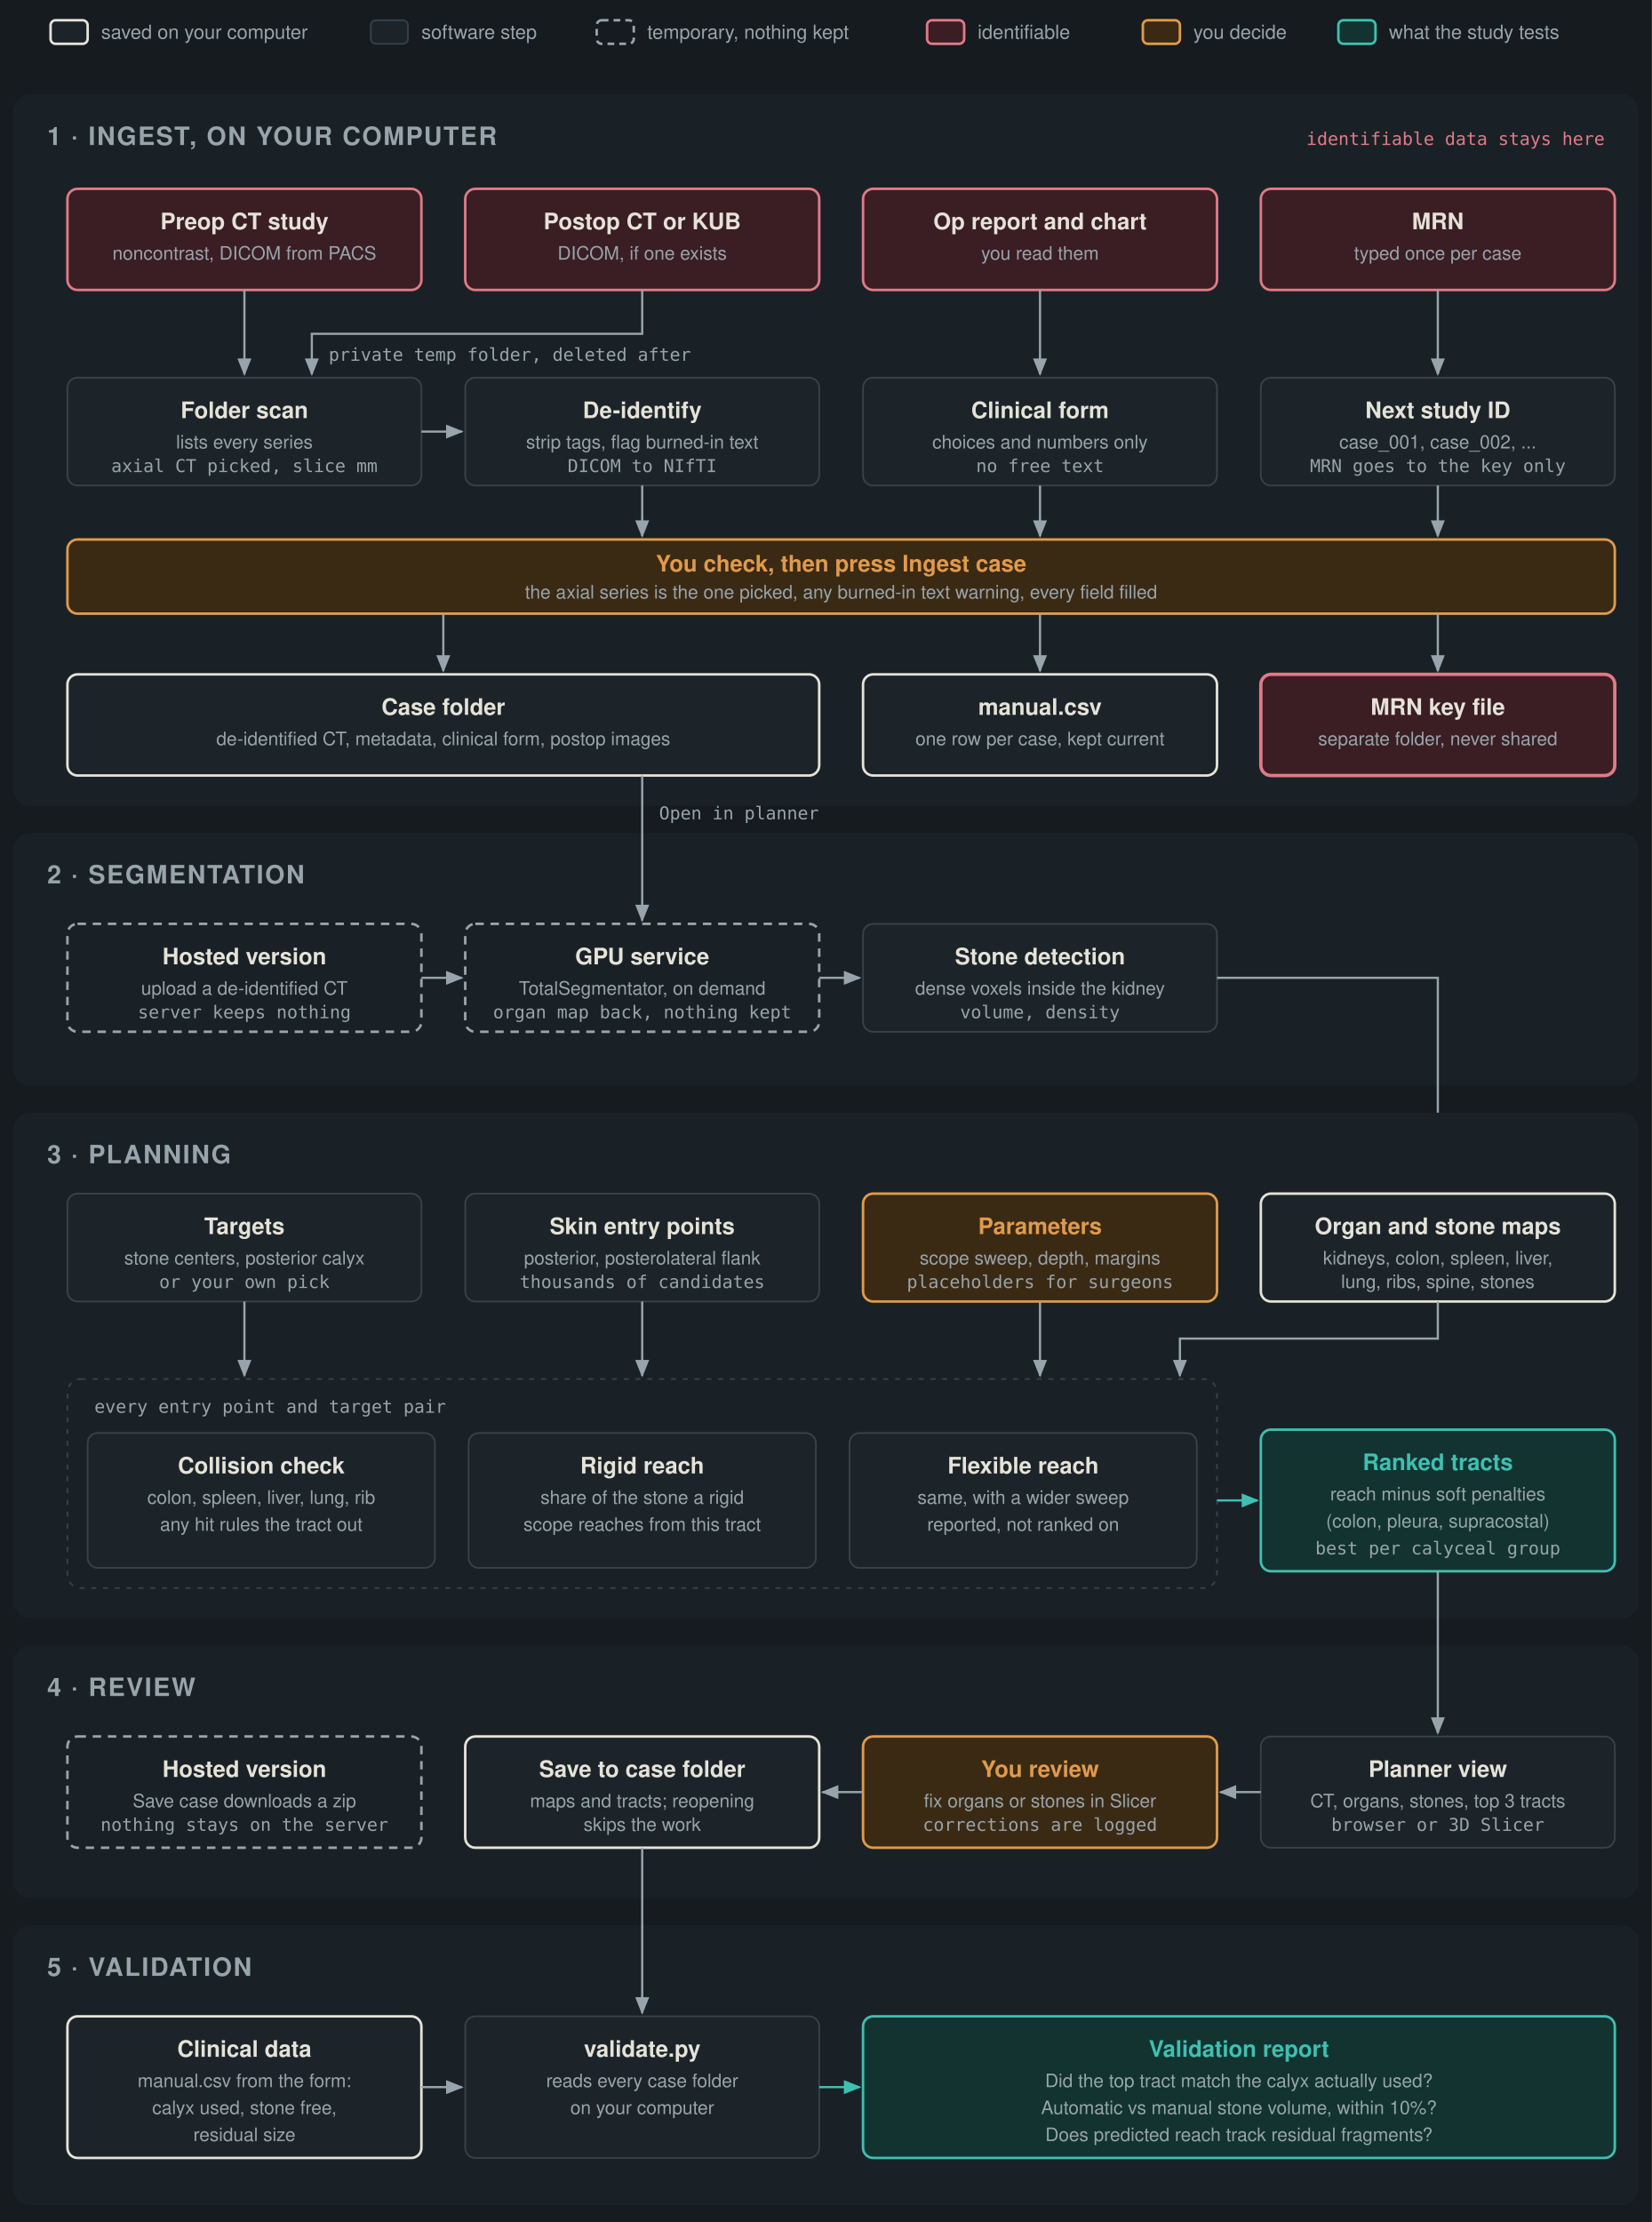
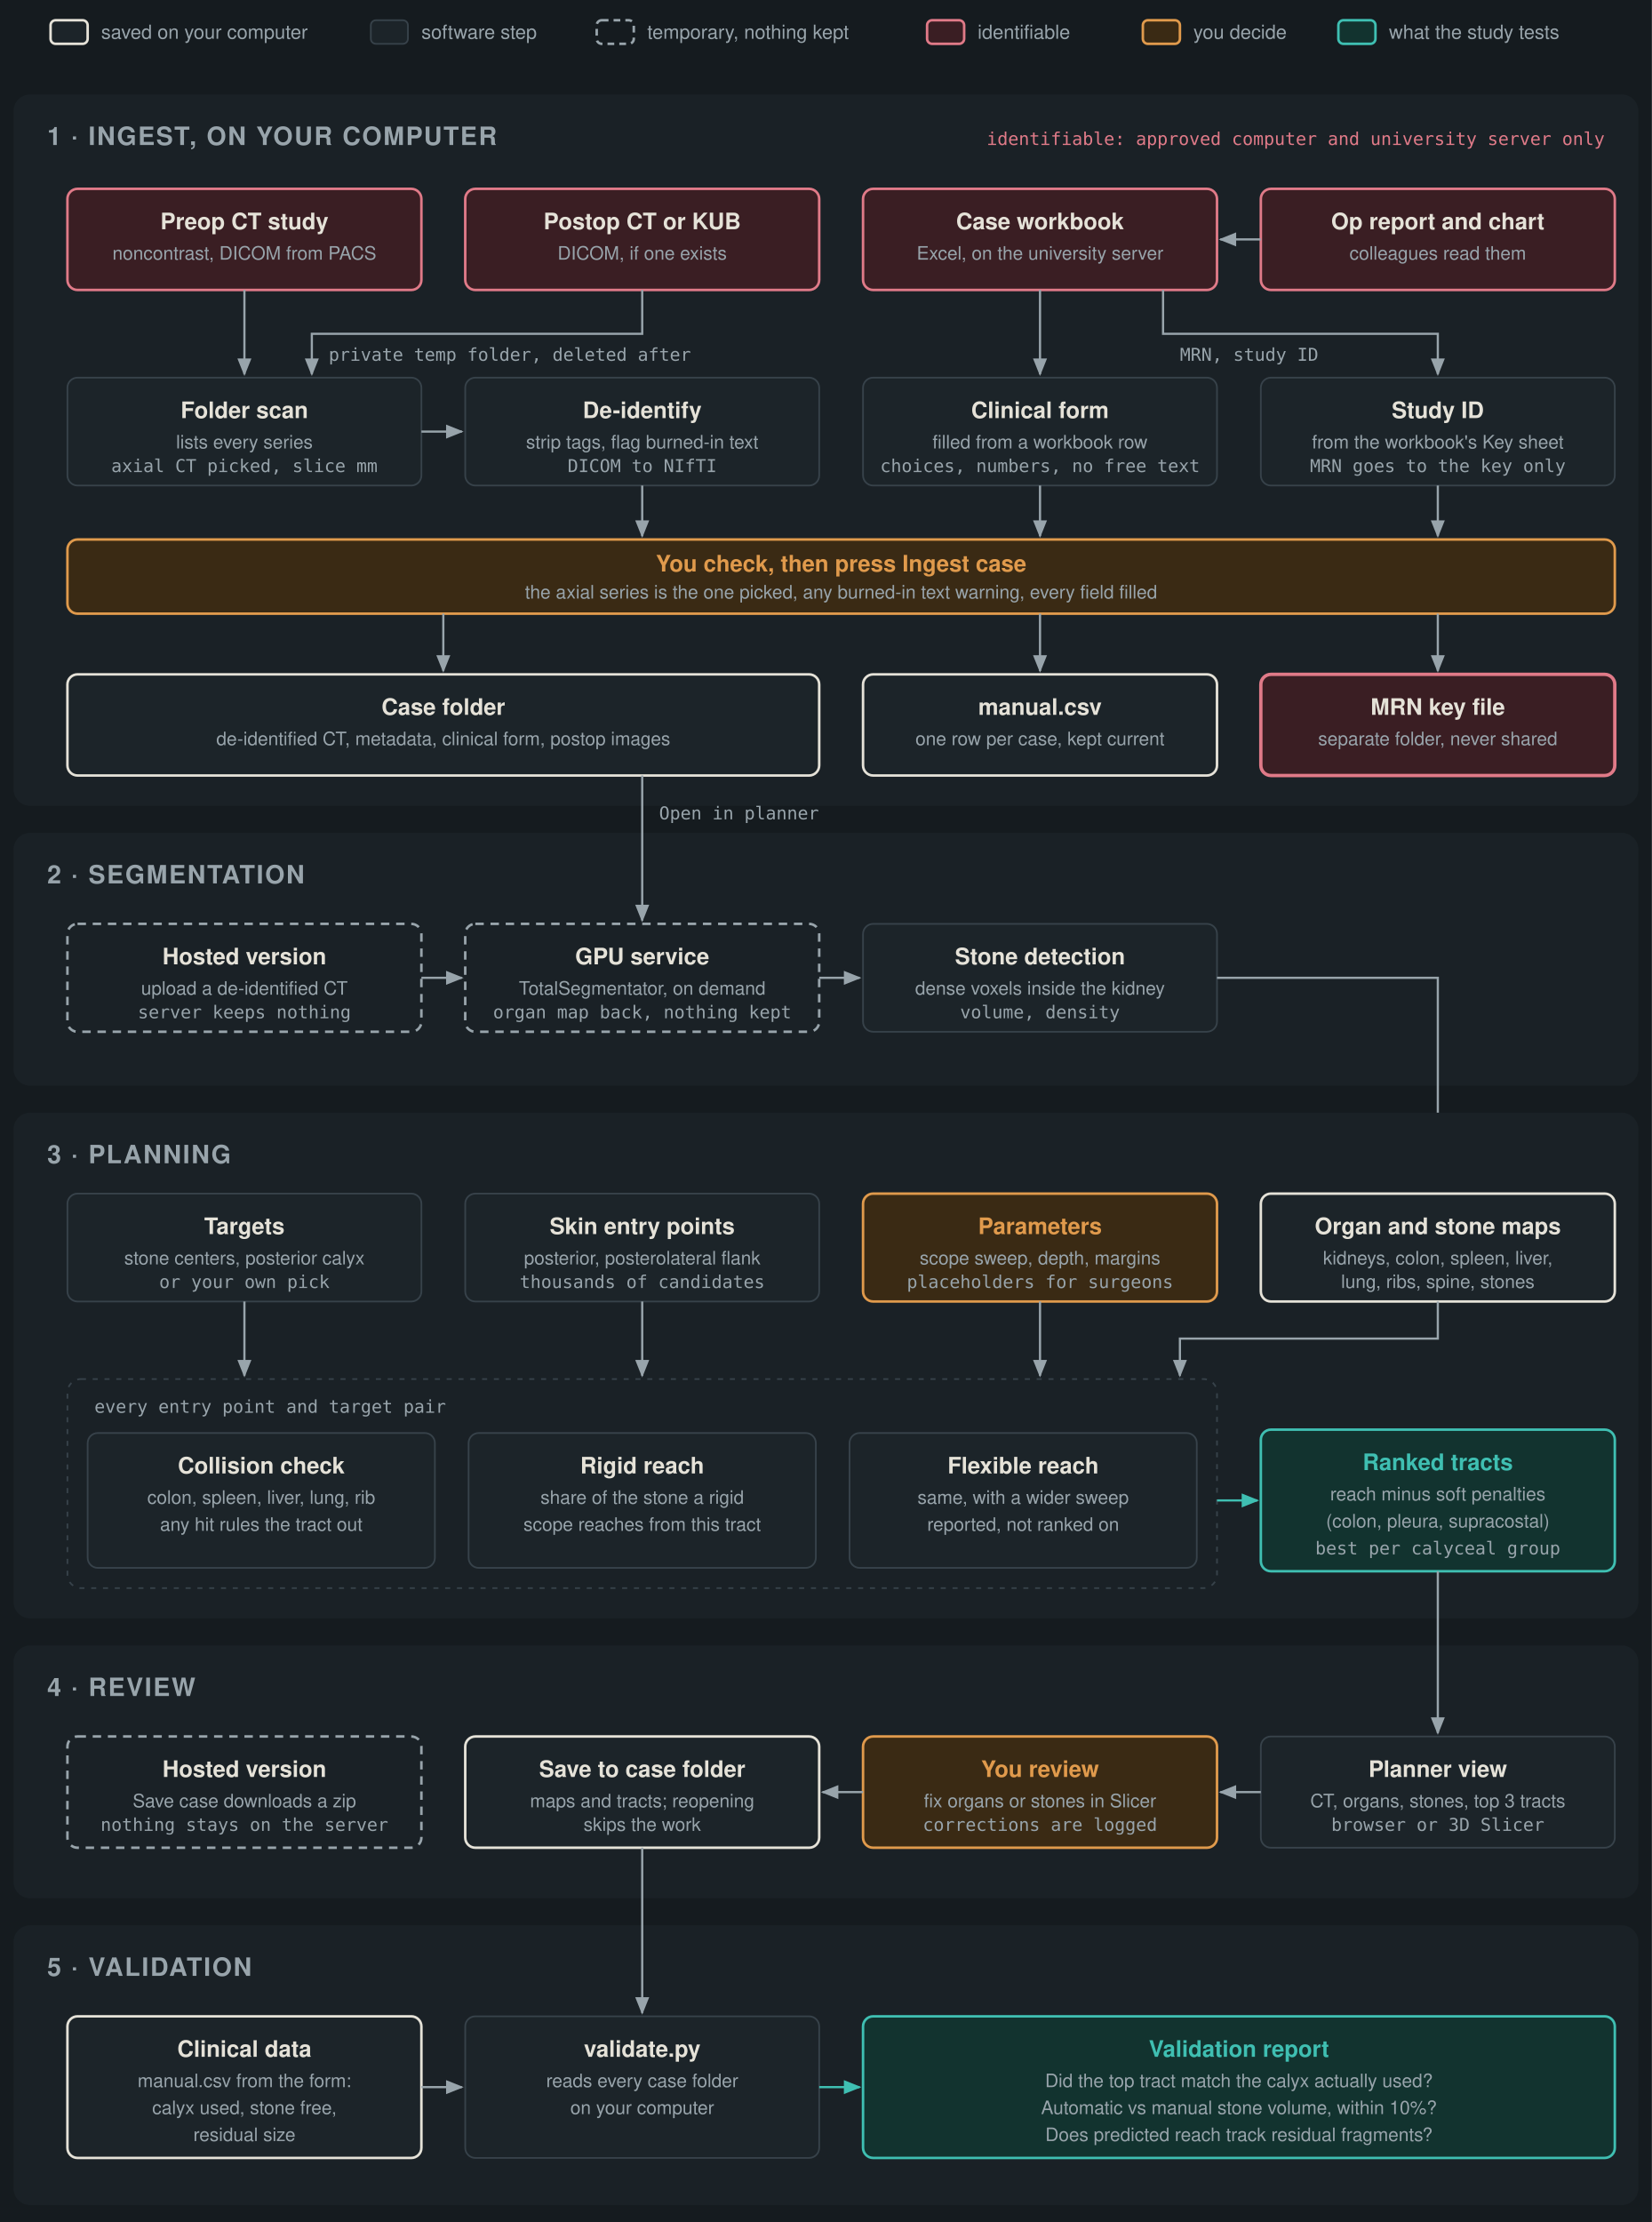
- <svg xmlns="http://www.w3.org/2000/svg" viewBox="0 -48 980 1318" role="img" aria-label="Workflow of the stone planner: a preoperative CT export, postoperative imaging, the operative report and the MRN enter the local ingest page, which de-identifies the CT, records the clinical form, writes a case folder and manual.csv, and keeps the MRN in a separate key file. The de-identified CT is segmented on a GPU service, stones are detected, and the planner checks every candidate tract for collisions and stone reach, ranks them, and shows the top tracts for surgeon review. Saved results and manual.csv feed the validation report.">
+ <svg xmlns="http://www.w3.org/2000/svg" viewBox="0 -48 980 1318" role="img" aria-label="Workflow of the stone planner: a preoperative CT export, postoperative imaging, and a row of the shared case workbook (filled from the operative report and chart, with the MRN on its Key sheet) enter the local ingest page, which de-identifies the CT, records the clinical form, writes a case folder and manual.csv, and keeps the MRN in a separate key file. The de-identified CT is segmented on a GPU service, stones are detected, and the planner checks every candidate tract for collisions and stone reach, ranks them, and shows the top tracts for surgeon review. Saved results and manual.csv feed the validation report.">
  <style>
    .bandtitle { font: 600 15px -apple-system, 'Segoe UI', Helvetica, Arial, sans-serif; fill: #98A4AB; letter-spacing: 0.06em; }
    .node { font: 600 13.5px -apple-system, 'Segoe UI', Helvetica, Arial, sans-serif; fill: #E5E2D8; }
    .sub { font: 400 11px -apple-system, 'Segoe UI', Helvetica, Arial, sans-serif; fill: #98A4AB; }
    .subm { font: 400 10.5px ui-monospace, 'SF Mono', Menlo, Consolas, monospace; fill: #98A4AB; }
    .edge { font: 400 10.5px ui-monospace, 'SF Mono', Menlo, Consolas, monospace; fill: #98A4AB; }
    .leg { font: 400 11.5px -apple-system, 'Segoe UI', Helvetica, Arial, sans-serif; fill: #98A4AB; }
    .tealtxt { fill: #3FBFB2; }
    .ambertxt { fill: #E09A4C; }
    .rosetxt { fill: #E07A88; }
  </style>
  <rect x="0" y="-48" width="980" height="1318" fill="#151B1F" />
  <g>
    <rect x="30" y="-36" width="22" height="14" rx="3" fill="#1C2429" stroke="#E5E2D8" stroke-width="1.5" />
    <text class="leg" x="60" y="-25">saved on your computer</text>
    <rect x="220" y="-36" width="22" height="14" rx="3" fill="#1C2429" stroke="#37424A" stroke-width="1.0" />
    <text class="leg" x="250" y="-25">software step</text>
    <rect x="354" y="-36" width="22" height="14" rx="3" fill="none" stroke="#98A4AB" stroke-width="1.5" stroke-dasharray="4 3" />
    <text class="leg" x="384" y="-25">temporary, nothing kept</text>
    <rect x="550" y="-36" width="22" height="14" rx="3" fill="#3A1E23" stroke="#E07A88" stroke-width="1.5" />
    <text class="leg" x="580" y="-25">identifiable</text>
    <rect x="678" y="-36" width="22" height="14" rx="3" fill="#3A2A14" stroke="#E09A4C" stroke-width="1.5" />
    <text class="leg" x="708" y="-25">you decide</text>
    <rect x="794" y="-36" width="22" height="14" rx="3" fill="#12332F" stroke="#3FBFB2" stroke-width="1.5" />
    <text class="leg" x="824" y="-25">what the study tests</text>
  </g>
  <defs>
    <marker id="arr" viewBox="0 0 10 8" refX="9" refY="4" markerWidth="8" markerHeight="7" orient="auto-start-reverse">
      <path d="M0 0 L10 4 L0 8 z" fill="#98A4AB" />
    </marker>
    <marker id="arrTeal" viewBox="0 0 10 8" refX="9" refY="4" markerWidth="8" markerHeight="7" orient="auto-start-reverse">
      <path d="M0 0 L10 4 L0 8 z" fill="#3FBFB2" />
    </marker>
  </defs>
  <rect x="8" y="8" width="964" height="422" rx="10" fill="#1A2126" />
  <text class="bandtitle" x="28" y="38">1 · INGEST, ON YOUR COMPUTER</text>
-   <text class="subm rosetxt" x="952" y="38" text-anchor="end">identifiable data stays here</text>
+   <text class="subm rosetxt" x="952" y="38" text-anchor="end">identifiable: approved computer and university server only</text>
  <rect x="40" y="64" width="210" height="60" rx="6" fill="#3A1E23" stroke="#E07A88" stroke-width="1.5" />
  <text class="node" x="145" y="88" text-anchor="middle">Preop CT study</text>
  <text class="sub" x="145" y="106" text-anchor="middle">noncontrast, DICOM from PACS</text>
  <rect x="276" y="64" width="210" height="60" rx="6" fill="#3A1E23" stroke="#E07A88" stroke-width="1.5" />
  <text class="node" x="381" y="88" text-anchor="middle">Postop CT or KUB</text>
  <text class="sub" x="381" y="106" text-anchor="middle">DICOM, if one exists</text>
  <rect x="512" y="64" width="210" height="60" rx="6" fill="#3A1E23" stroke="#E07A88" stroke-width="1.5" />
-   <text class="node" x="617" y="88" text-anchor="middle">Op report and chart</text>
-   <text class="sub" x="617" y="106" text-anchor="middle">you read them</text>
+   <text class="node" x="617" y="88" text-anchor="middle">Case workbook</text>
+   <text class="sub" x="617" y="106" text-anchor="middle">Excel, on the university server</text>
  <rect x="748" y="64" width="210" height="60" rx="6" fill="#3A1E23" stroke="#E07A88" stroke-width="1.5" />
-   <text class="node" x="853" y="88" text-anchor="middle">MRN</text>
-   <text class="sub" x="853" y="106" text-anchor="middle">typed once per case</text>
+   <text class="node" x="853" y="88" text-anchor="middle">Op report and chart</text>
+   <text class="sub" x="853" y="106" text-anchor="middle">colleagues read them</text>
  <path d="M145 124 V174" fill="none" stroke="#98A4AB" stroke-width="1.3" marker-end="url(#arr)" />
  <path d="M381 124 V150 H185 V174" fill="none" stroke="#98A4AB" stroke-width="1.3" marker-end="url(#arr)" />
  <text class="edge" x="195" y="166">private temp folder, deleted after</text>
  <path d="M617 124 V174" fill="none" stroke="#98A4AB" stroke-width="1.3" marker-end="url(#arr)" />
-   <path d="M853 124 V174" fill="none" stroke="#98A4AB" stroke-width="1.3" marker-end="url(#arr)" />
+   <path d="M748 94 H724" fill="none" stroke="#98A4AB" stroke-width="1.3" marker-end="url(#arr)" />
+   <path d="M690 124 V150 H853 V174" fill="none" stroke="#98A4AB" stroke-width="1.3" marker-end="url(#arr)" />
+   <text class="edge" x="700" y="166">MRN, study ID</text>
  <rect x="40" y="176" width="210" height="64" rx="6" fill="#1C2429" stroke="#37424A" />
  <text class="node" x="145" y="200" text-anchor="middle">Folder scan</text>
  <text class="sub" x="145" y="218" text-anchor="middle">lists every series</text>
  <text class="subm" x="145" y="232" text-anchor="middle">axial CT picked, slice mm</text>
  <rect x="276" y="176" width="210" height="64" rx="6" fill="#1C2429" stroke="#37424A" />
  <text class="node" x="381" y="200" text-anchor="middle">De-identify</text>
  <text class="sub" x="381" y="218" text-anchor="middle">strip tags, flag burned-in text</text>
  <text class="subm" x="381" y="232" text-anchor="middle">DICOM to NIfTI</text>
  <rect x="512" y="176" width="210" height="64" rx="6" fill="#1C2429" stroke="#37424A" />
  <text class="node" x="617" y="200" text-anchor="middle">Clinical form</text>
-   <text class="sub" x="617" y="218" text-anchor="middle">choices and numbers only</text>
-   <text class="subm" x="617" y="232" text-anchor="middle">no free text</text>
+   <text class="sub" x="617" y="218" text-anchor="middle">filled from a workbook row</text>
+   <text class="subm" x="617" y="232" text-anchor="middle">choices, numbers, no free text</text>
  <rect x="748" y="176" width="210" height="64" rx="6" fill="#1C2429" stroke="#37424A" />
-   <text class="node" x="853" y="200" text-anchor="middle">Next study ID</text>
-   <text class="sub" x="853" y="218" text-anchor="middle">case_001, case_002, ...</text>
+   <text class="node" x="853" y="200" text-anchor="middle">Study ID</text>
+   <text class="sub" x="853" y="218" text-anchor="middle">from the workbook's Key sheet</text>
  <text class="subm" x="853" y="232" text-anchor="middle">MRN goes to the key only</text>
  <path d="M250 208 H274" fill="none" stroke="#98A4AB" stroke-width="1.3" marker-end="url(#arr)" />
  <path d="M381 240 V270" fill="none" stroke="#98A4AB" stroke-width="1.3" marker-end="url(#arr)" />
  <path d="M617 240 V270" fill="none" stroke="#98A4AB" stroke-width="1.3" marker-end="url(#arr)" />
  <path d="M853 240 V270" fill="none" stroke="#98A4AB" stroke-width="1.3" marker-end="url(#arr)" />
  <rect x="40" y="272" width="918" height="44" rx="6" fill="#3A2A14" stroke="#E09A4C" stroke-width="1.5" />
  <text class="node ambertxt" x="499" y="291" text-anchor="middle">You check, then press Ingest case</text>
  <text class="sub" x="499" y="307" text-anchor="middle">the axial series is the one picked, any burned-in text warning, every field filled</text>
  <path d="M263 316 V350" fill="none" stroke="#98A4AB" stroke-width="1.3" marker-end="url(#arr)" />
  <path d="M617 316 V350" fill="none" stroke="#98A4AB" stroke-width="1.3" marker-end="url(#arr)" />
  <path d="M853 316 V350" fill="none" stroke="#98A4AB" stroke-width="1.3" marker-end="url(#arr)" />
  <rect x="40" y="352" width="446" height="60" rx="6" fill="#1C2429" stroke="#E5E2D8" stroke-width="1.5" />
  <text class="node" x="263" y="376" text-anchor="middle">Case folder</text>
  <text class="sub" x="263" y="394" text-anchor="middle">de-identified CT, metadata, clinical form, postop images</text>
  <rect x="512" y="352" width="210" height="60" rx="6" fill="#1C2429" stroke="#E5E2D8" stroke-width="1.5" />
  <text class="node" x="617" y="376" text-anchor="middle">manual.csv</text>
  <text class="sub" x="617" y="394" text-anchor="middle">one row per case, kept current</text>
  <rect x="748" y="352" width="210" height="60" rx="6" fill="#3A1E23" stroke="#E07A88" stroke-width="2" />
  <text class="node" x="853" y="376" text-anchor="middle">MRN key file</text>
  <text class="sub" x="853" y="394" text-anchor="middle">separate folder, never shared</text>
  <rect x="8" y="446" width="964" height="150" rx="10" fill="#1A2126" />
  <text class="bandtitle" x="28" y="476">2 · SEGMENTATION</text>
  <path d="M381 412 V498" fill="none" stroke="#98A4AB" stroke-width="1.3" marker-end="url(#arr)" />
  <text class="edge" x="391" y="438">Open in planner</text>
  <rect x="40" y="500" width="210" height="64" rx="6" fill="none" stroke="#98A4AB" stroke-width="1.5" stroke-dasharray="5 4" />
  <text class="node" x="145" y="524" text-anchor="middle">Hosted version</text>
  <text class="sub" x="145" y="542" text-anchor="middle">upload a de-identified CT</text>
  <text class="subm" x="145" y="556" text-anchor="middle">server keeps nothing</text>
  <rect x="276" y="500" width="210" height="64" rx="6" fill="none" stroke="#98A4AB" stroke-width="1.5" stroke-dasharray="5 4" />
  <text class="node" x="381" y="524" text-anchor="middle">GPU service</text>
  <text class="sub" x="381" y="542" text-anchor="middle">TotalSegmentator, on demand</text>
  <text class="subm" x="381" y="556" text-anchor="middle">organ map back, nothing kept</text>
  <rect x="512" y="500" width="210" height="64" rx="6" fill="#1C2429" stroke="#37424A" />
  <text class="node" x="617" y="524" text-anchor="middle">Stone detection</text>
  <text class="sub" x="617" y="542" text-anchor="middle">dense voxels inside the kidney</text>
  <text class="subm" x="617" y="556" text-anchor="middle">volume, density</text>
  <path d="M250 532 H274" fill="none" stroke="#98A4AB" stroke-width="1.3" marker-end="url(#arr)" />
  <path d="M486 532 H510" fill="none" stroke="#98A4AB" stroke-width="1.3" marker-end="url(#arr)" />
  <path d="M722 532 H853 V658" fill="none" stroke="#98A4AB" stroke-width="1.3" marker-end="url(#arr)" />
  <rect x="8" y="612" width="964" height="300" rx="10" fill="#1A2126" />
  <text class="bandtitle" x="28" y="642">3 · PLANNING</text>
  <rect x="40" y="660" width="210" height="64" rx="6" fill="#1C2429" stroke="#37424A" />
  <text class="node" x="145" y="684" text-anchor="middle">Targets</text>
  <text class="sub" x="145" y="702" text-anchor="middle">stone centers, posterior calyx</text>
  <text class="subm" x="145" y="716" text-anchor="middle">or your own pick</text>
  <rect x="276" y="660" width="210" height="64" rx="6" fill="#1C2429" stroke="#37424A" />
  <text class="node" x="381" y="684" text-anchor="middle">Skin entry points</text>
  <text class="sub" x="381" y="702" text-anchor="middle">posterior, posterolateral flank</text>
  <text class="subm" x="381" y="716" text-anchor="middle">thousands of candidates</text>
  <rect x="512" y="660" width="210" height="64" rx="6" fill="#3A2A14" stroke="#E09A4C" stroke-width="1.5" />
  <text class="node ambertxt" x="617" y="684" text-anchor="middle">Parameters</text>
  <text class="sub" x="617" y="702" text-anchor="middle">scope sweep, depth, margins</text>
  <text class="subm" x="617" y="716" text-anchor="middle">placeholders for surgeons</text>
  <rect x="748" y="660" width="210" height="64" rx="6" fill="#1C2429" stroke="#E5E2D8" stroke-width="1.5" />
  <text class="node" x="853" y="684" text-anchor="middle">Organ and stone maps</text>
  <text class="sub" x="853" y="702" text-anchor="middle">kidneys, colon, spleen, liver,</text>
  <text class="sub" x="853" y="716" text-anchor="middle">lung, ribs, spine, stones</text>
  <path d="M145 724 V768" fill="none" stroke="#98A4AB" stroke-width="1.3" marker-end="url(#arr)" />
  <path d="M381 724 V768" fill="none" stroke="#98A4AB" stroke-width="1.3" marker-end="url(#arr)" />
  <path d="M617 724 V768" fill="none" stroke="#98A4AB" stroke-width="1.3" marker-end="url(#arr)" />
  <path d="M853 724 V746 H700 V768" fill="none" stroke="#98A4AB" stroke-width="1.3" marker-end="url(#arr)" />
  <rect x="40" y="770" width="682" height="124" rx="8" fill="none" stroke="#37424A" stroke-dasharray="3 4" />
  <text class="subm" x="56" y="790">every entry point and target pair</text>
  <rect x="52" y="802" width="206" height="80" rx="6" fill="#1C2429" stroke="#37424A" />
  <text class="node" x="155" y="826" text-anchor="middle">Collision check</text>
  <text class="sub" x="155" y="844" text-anchor="middle">colon, spleen, liver, lung, rib</text>
  <text class="sub" x="155" y="860" text-anchor="middle">any hit rules the tract out</text>
  <rect x="278" y="802" width="206" height="80" rx="6" fill="#1C2429" stroke="#37424A" />
  <text class="node" x="381" y="826" text-anchor="middle">Rigid reach</text>
  <text class="sub" x="381" y="844" text-anchor="middle">share of the stone a rigid</text>
  <text class="sub" x="381" y="860" text-anchor="middle">scope reaches from this tract</text>
  <rect x="504" y="802" width="206" height="80" rx="6" fill="#1C2429" stroke="#37424A" />
  <text class="node" x="607" y="826" text-anchor="middle">Flexible reach</text>
  <text class="sub" x="607" y="844" text-anchor="middle">same, with a wider sweep</text>
  <text class="sub" x="607" y="860" text-anchor="middle">reported, not ranked on</text>
  <path d="M722 842 H746" fill="none" stroke="#3FBFB2" stroke-width="1.3" marker-end="url(#arrTeal)" />
  <rect x="748" y="800" width="210" height="84" rx="6" fill="#12332F" stroke="#3FBFB2" stroke-width="1.5" />
  <text class="node tealtxt" x="853" y="824" text-anchor="middle">Ranked tracts</text>
  <text class="sub" x="853" y="842" text-anchor="middle">reach minus soft penalties</text>
  <text class="sub" x="853" y="858" text-anchor="middle">(colon, pleura, supracostal)</text>
  <text class="subm" x="853" y="874" text-anchor="middle">best per calyceal group</text>
  <rect x="8" y="928" width="964" height="150" rx="10" fill="#1A2126" />
  <text class="bandtitle" x="28" y="958">4 · REVIEW</text>
  <path d="M853 884 V980" fill="none" stroke="#98A4AB" stroke-width="1.3" marker-end="url(#arr)" />
  <rect x="40" y="982" width="210" height="66" rx="6" fill="none" stroke="#98A4AB" stroke-width="1.5" stroke-dasharray="5 4" />
  <text class="node" x="145" y="1006" text-anchor="middle">Hosted version</text>
  <text class="sub" x="145" y="1024" text-anchor="middle">Save case downloads a zip</text>
  <text class="subm" x="145" y="1038" text-anchor="middle">nothing stays on the server</text>
  <rect x="276" y="982" width="210" height="66" rx="6" fill="#1C2429" stroke="#E5E2D8" stroke-width="1.5" />
  <text class="node" x="381" y="1006" text-anchor="middle">Save to case folder</text>
  <text class="sub" x="381" y="1024" text-anchor="middle">maps and tracts; reopening</text>
  <text class="sub" x="381" y="1038" text-anchor="middle">skips the work</text>
  <rect x="512" y="982" width="210" height="66" rx="6" fill="#3A2A14" stroke="#E09A4C" stroke-width="1.5" />
  <text class="node ambertxt" x="617" y="1006" text-anchor="middle">You review</text>
  <text class="sub" x="617" y="1024" text-anchor="middle">fix organs or stones in Slicer</text>
  <text class="subm" x="617" y="1038" text-anchor="middle">corrections are logged</text>
  <rect x="748" y="982" width="210" height="66" rx="6" fill="#1C2429" stroke="#37424A" />
  <text class="node" x="853" y="1006" text-anchor="middle">Planner view</text>
  <text class="sub" x="853" y="1024" text-anchor="middle">CT, organs, stones, top 3 tracts</text>
  <text class="subm" x="853" y="1038" text-anchor="middle">browser or 3D Slicer</text>
  <path d="M748 1015 H724" fill="none" stroke="#98A4AB" stroke-width="1.3" marker-end="url(#arr)" />
  <path d="M512 1015 H488" fill="none" stroke="#98A4AB" stroke-width="1.3" marker-end="url(#arr)" />
  <rect x="8" y="1094" width="964" height="166" rx="10" fill="#1A2126" />
  <text class="bandtitle" x="28" y="1124">5 · VALIDATION</text>
  <path d="M381 1048 V1146" fill="none" stroke="#98A4AB" stroke-width="1.3" marker-end="url(#arr)" />
  <rect x="40" y="1148" width="210" height="84" rx="6" fill="#1C2429" stroke="#E5E2D8" stroke-width="1.5" />
  <text class="node" x="145" y="1172" text-anchor="middle">Clinical data</text>
  <text class="sub" x="145" y="1190" text-anchor="middle">manual.csv from the form:</text>
  <text class="sub" x="145" y="1206" text-anchor="middle">calyx used, stone free,</text>
  <text class="sub" x="145" y="1222" text-anchor="middle">residual size</text>
  <rect x="276" y="1148" width="210" height="84" rx="6" fill="#1C2429" stroke="#37424A" />
  <text class="node" x="381" y="1172" text-anchor="middle">validate.py</text>
  <text class="sub" x="381" y="1190" text-anchor="middle">reads every case folder</text>
  <text class="sub" x="381" y="1206" text-anchor="middle">on your computer</text>
  <path d="M250 1190 H274" fill="none" stroke="#98A4AB" stroke-width="1.3" marker-end="url(#arr)" />
  <path d="M486 1190 H510" fill="none" stroke="#3FBFB2" stroke-width="1.3" marker-end="url(#arrTeal)" />
  <rect x="512" y="1148" width="446" height="84" rx="6" fill="#12332F" stroke="#3FBFB2" stroke-width="1.5" />
  <text class="node tealtxt" x="735" y="1172" text-anchor="middle">Validation report</text>
  <text class="sub" x="735" y="1190" text-anchor="middle">Did the top tract match the calyx actually used?</text>
  <text class="sub" x="735" y="1206" text-anchor="middle">Automatic vs manual stone volume, within 10%?</text>
  <text class="sub" x="735" y="1222" text-anchor="middle">Does predicted reach track residual fragments?</text>
</svg>
